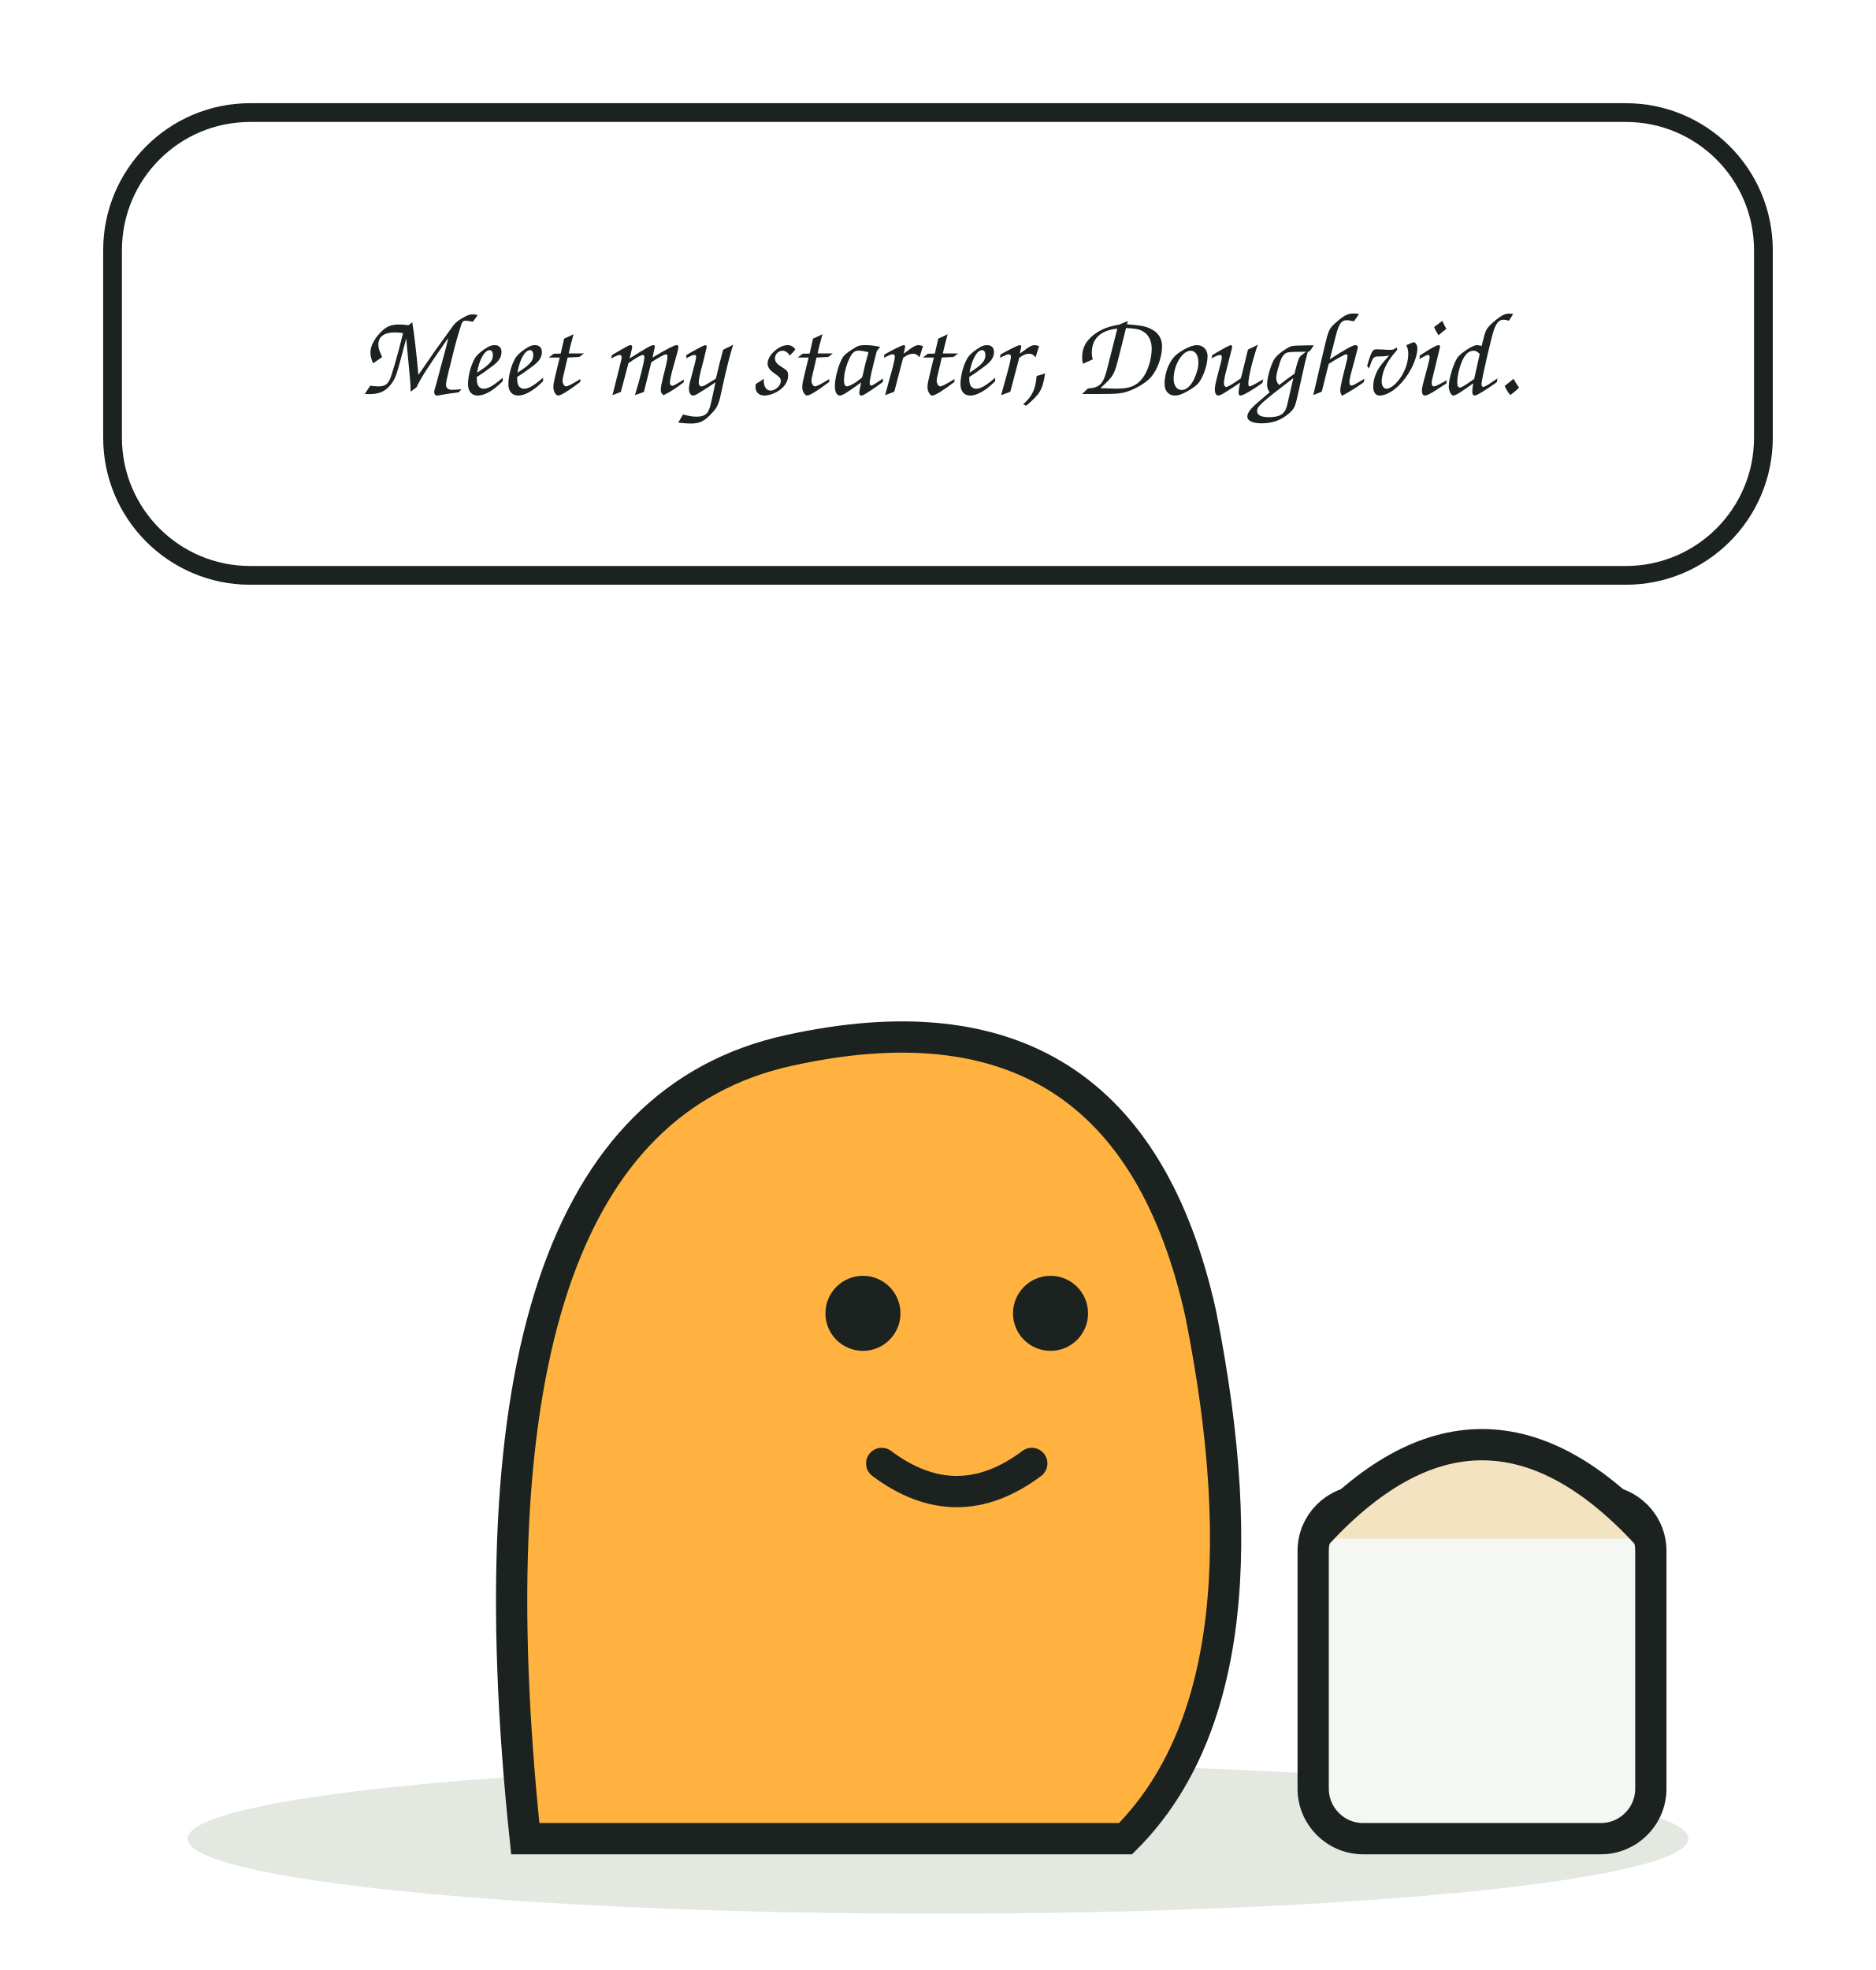
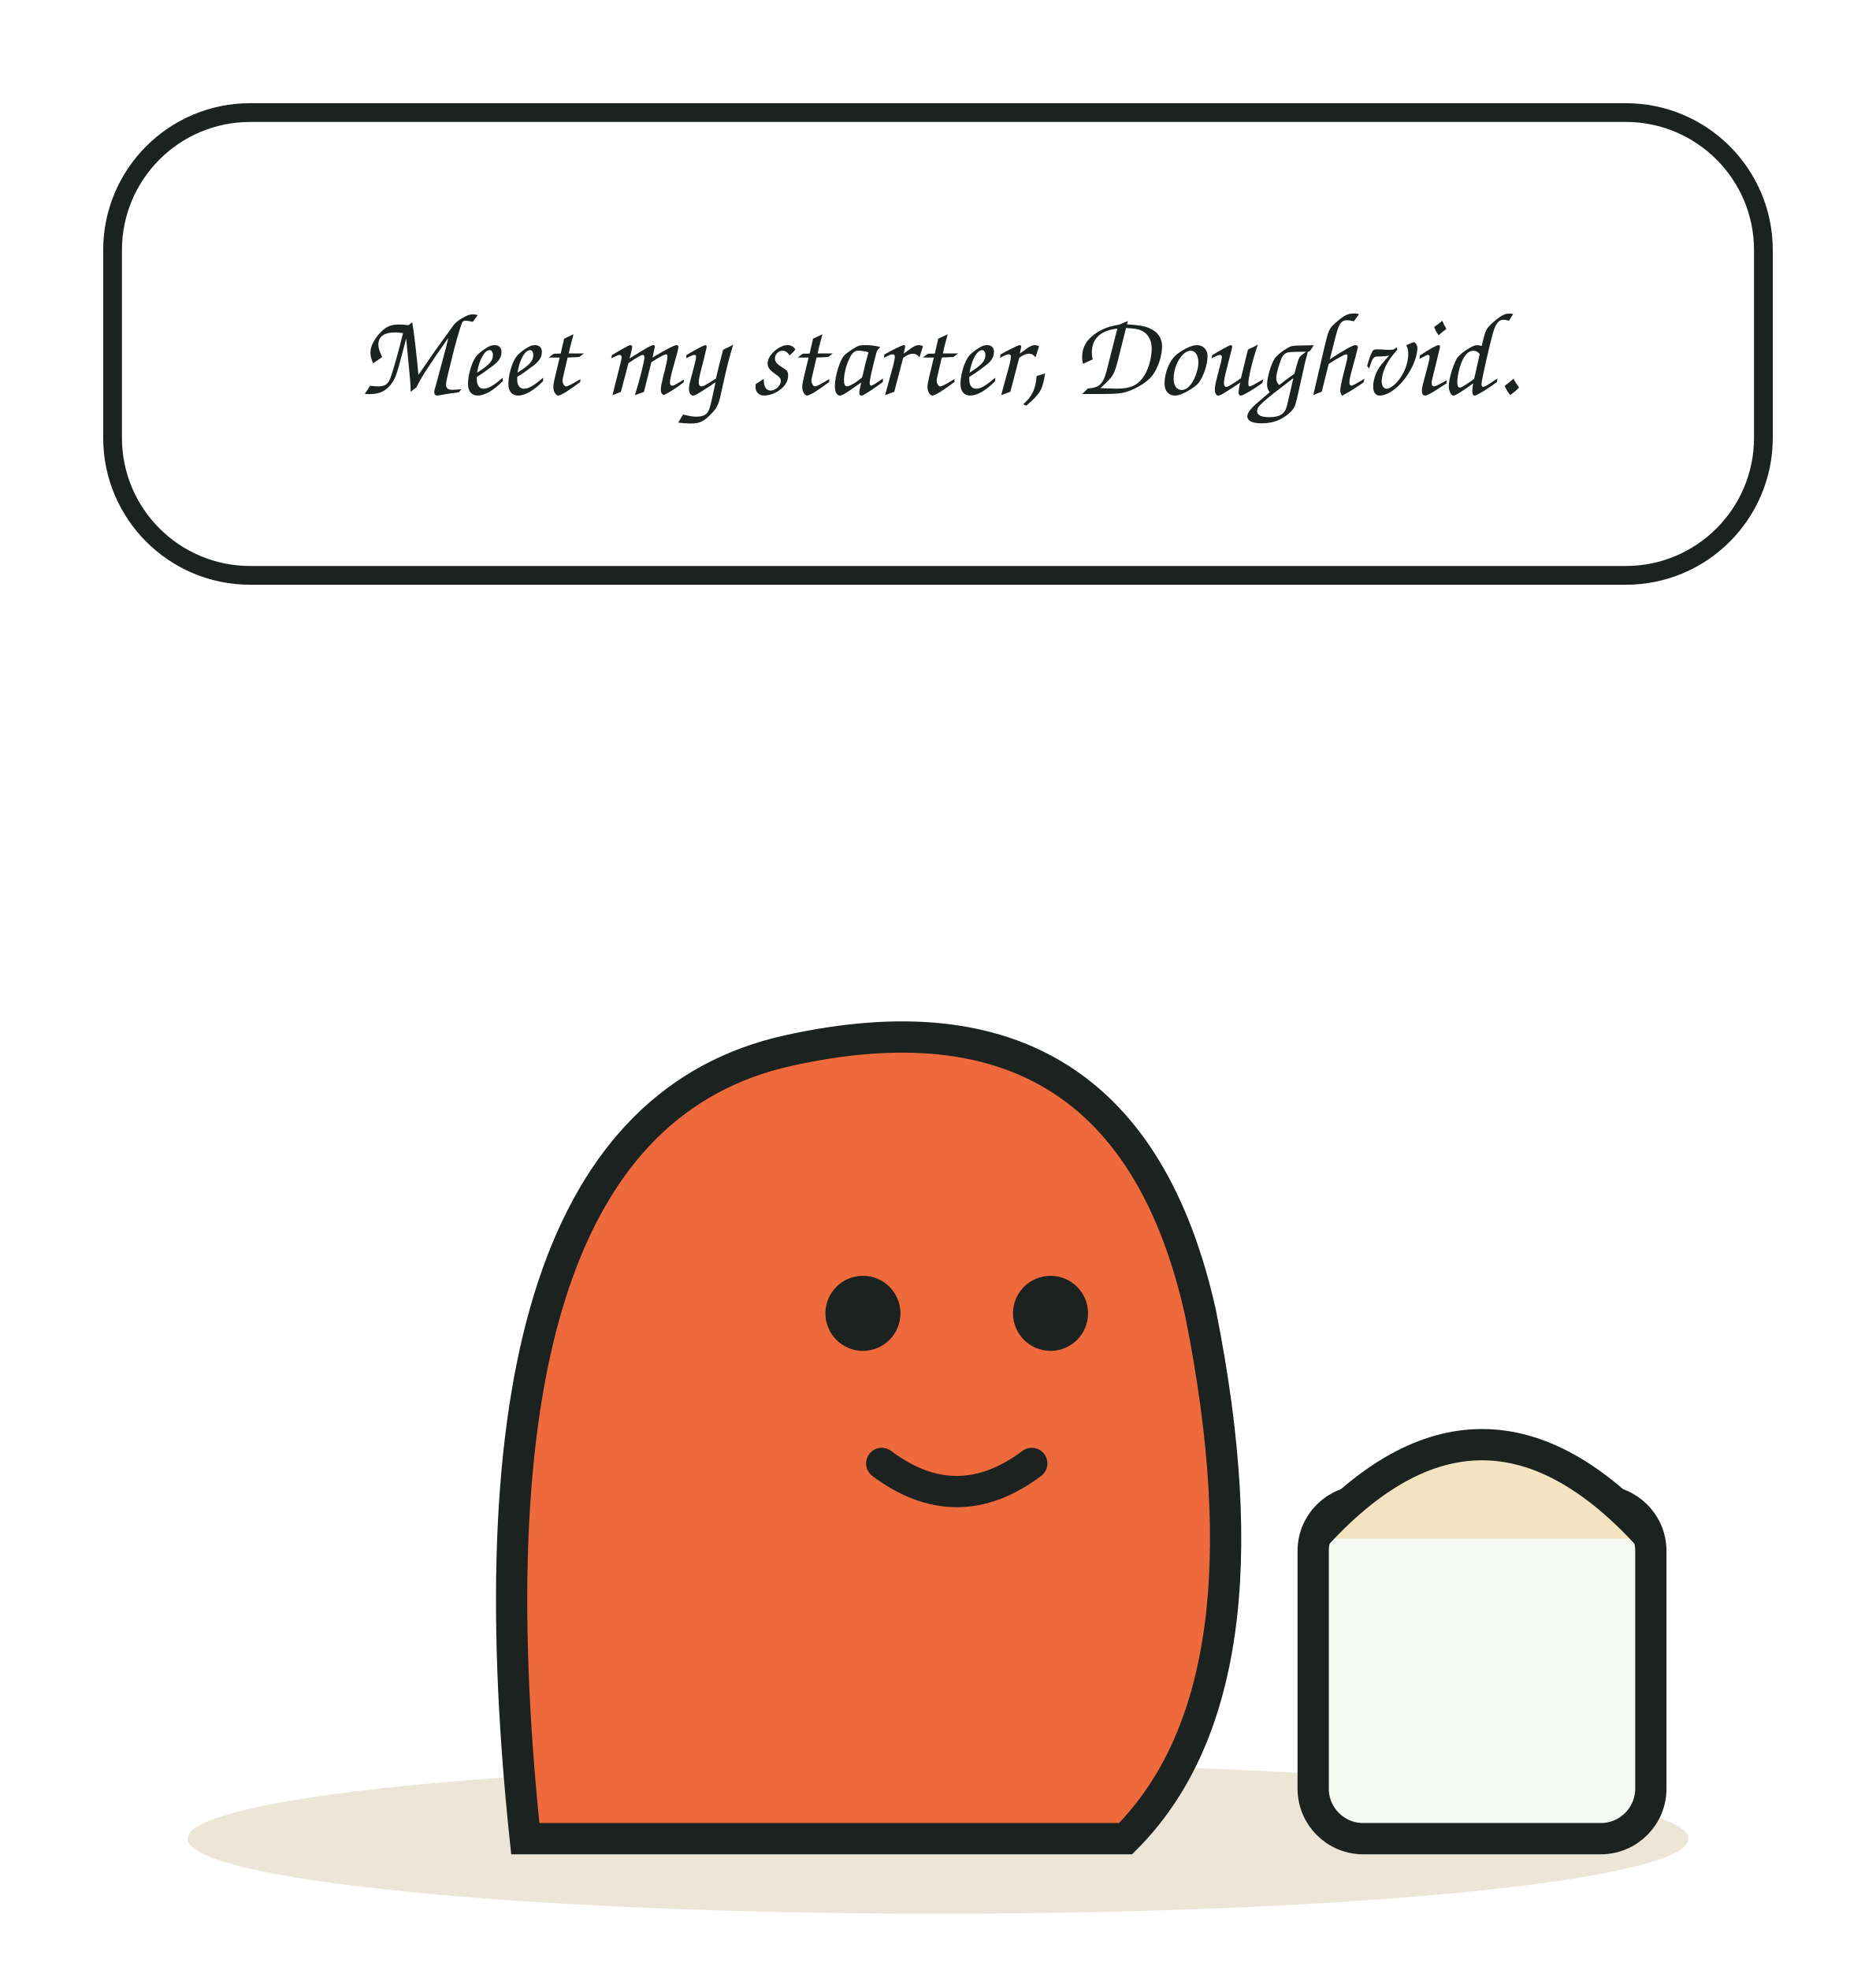
<svg xmlns="http://www.w3.org/2000/svg" viewBox="0 0 300 315">
  <rect width="300" height="315" fill="#fff" />
  <rect x="18" y="18" width="264" height="74" rx="22" fill="#fff" stroke="#1B221F" stroke-width="3" />
-   <text x="150" y="63" text-anchor="middle" font-family="Gochi Hand, Comic Sans MS, cursive" font-size="19" fill="#1B221F">Meet my starter, Doughvid.</text>
-   <ellipse cx="150" cy="294" rx="120" ry="12" fill="#E3E8E1" />
-   <path d="M84 294 Q72 180 126 168 Q180 156 192 210 Q204 270 180 294 Z" fill="#FFB23F" stroke="#1B221F" stroke-width="5" />
+   <text x="150" y="63" text-anchor="middle" font-family="Bradley Hand, Segoe Print, Comic Sans MS, cursive" font-size="19" fill="#1B221F">Meet my starter, Doughvid.</text>
+   <ellipse cx="150" cy="294" rx="120" ry="12" fill="#EDE5D8" />
+   <path d="M84 294 Q72 180 126 168 Q180 156 192 210 Q204 270 180 294 Z" fill="#EE6A3C" stroke="#1B221F" stroke-width="5" />
  <circle cx="138" cy="210" r="6" fill="#1B221F" />
  <circle cx="168" cy="210" r="6" fill="#1B221F" />
  <path d="M141 234 Q153 243 165 234" fill="none" stroke="#1B221F" stroke-width="5" stroke-linecap="round" />
  <rect x="210" y="240" width="54" height="54" rx="8" fill="#F5F7F3" stroke="#1B221F" stroke-width="5" />
  <path d="M210 246 Q237 216 264 246" fill="#F3E3C0" stroke="#1B221F" stroke-width="5" />
</svg>
